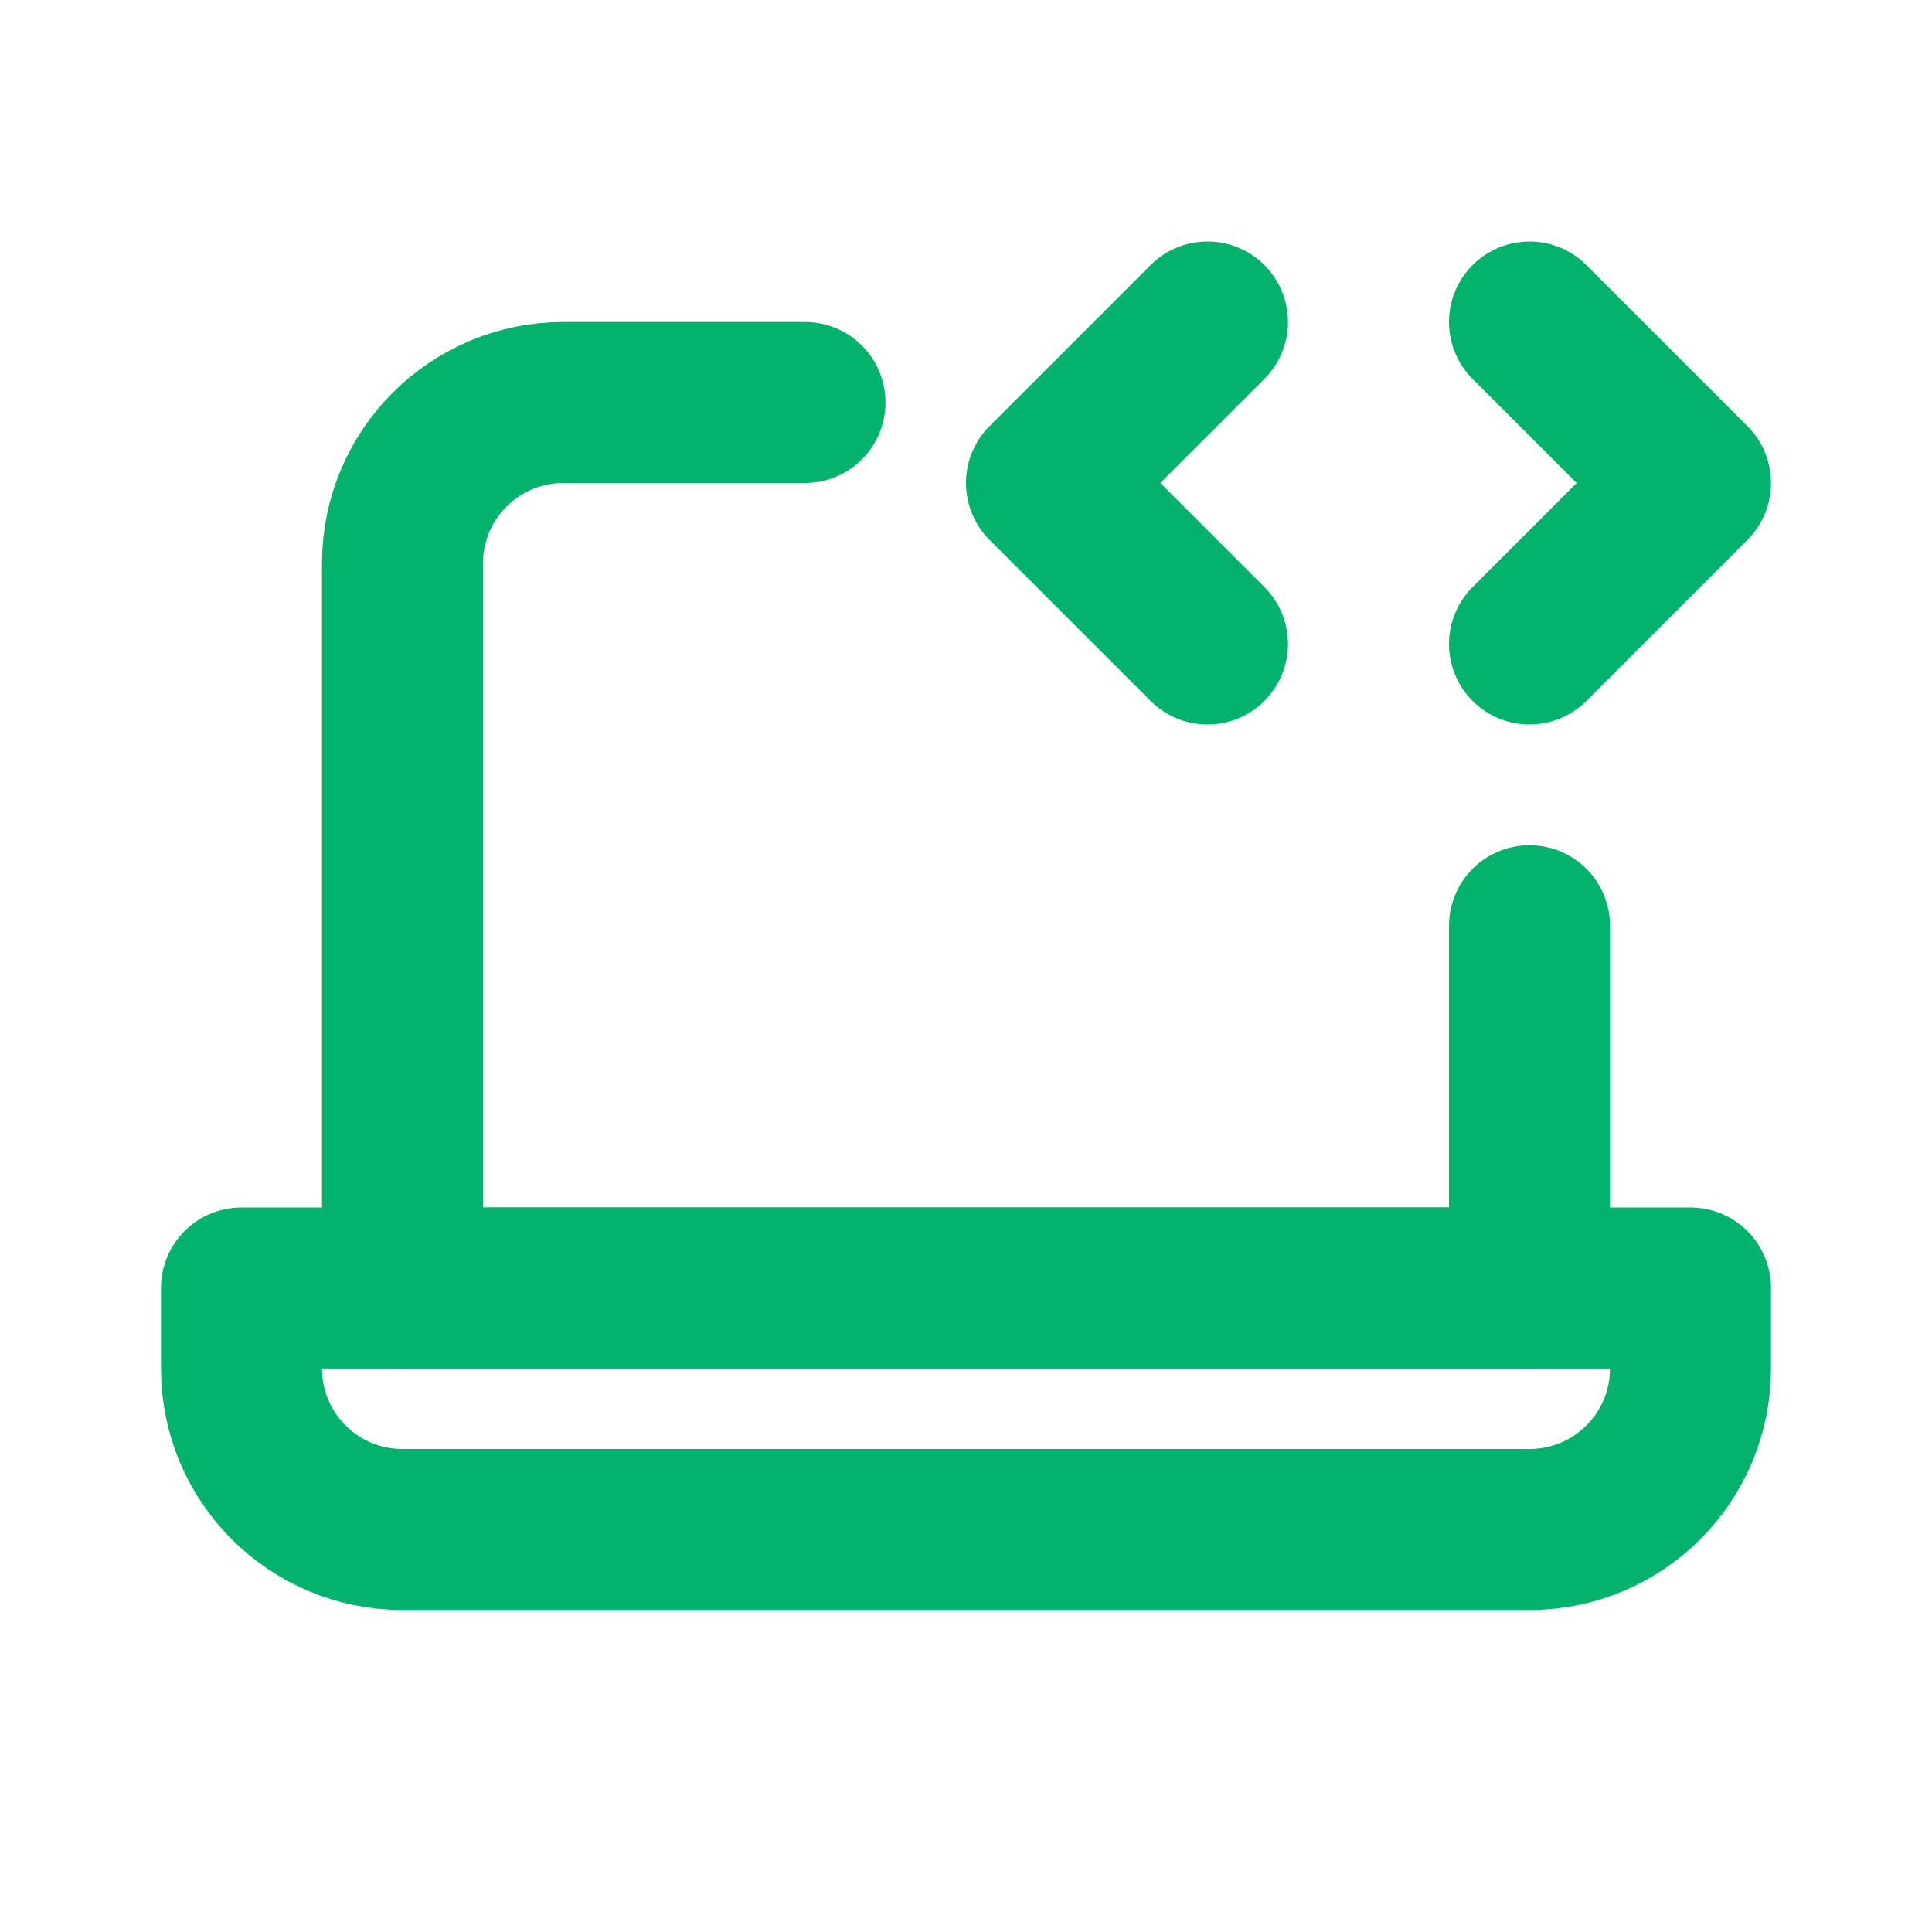
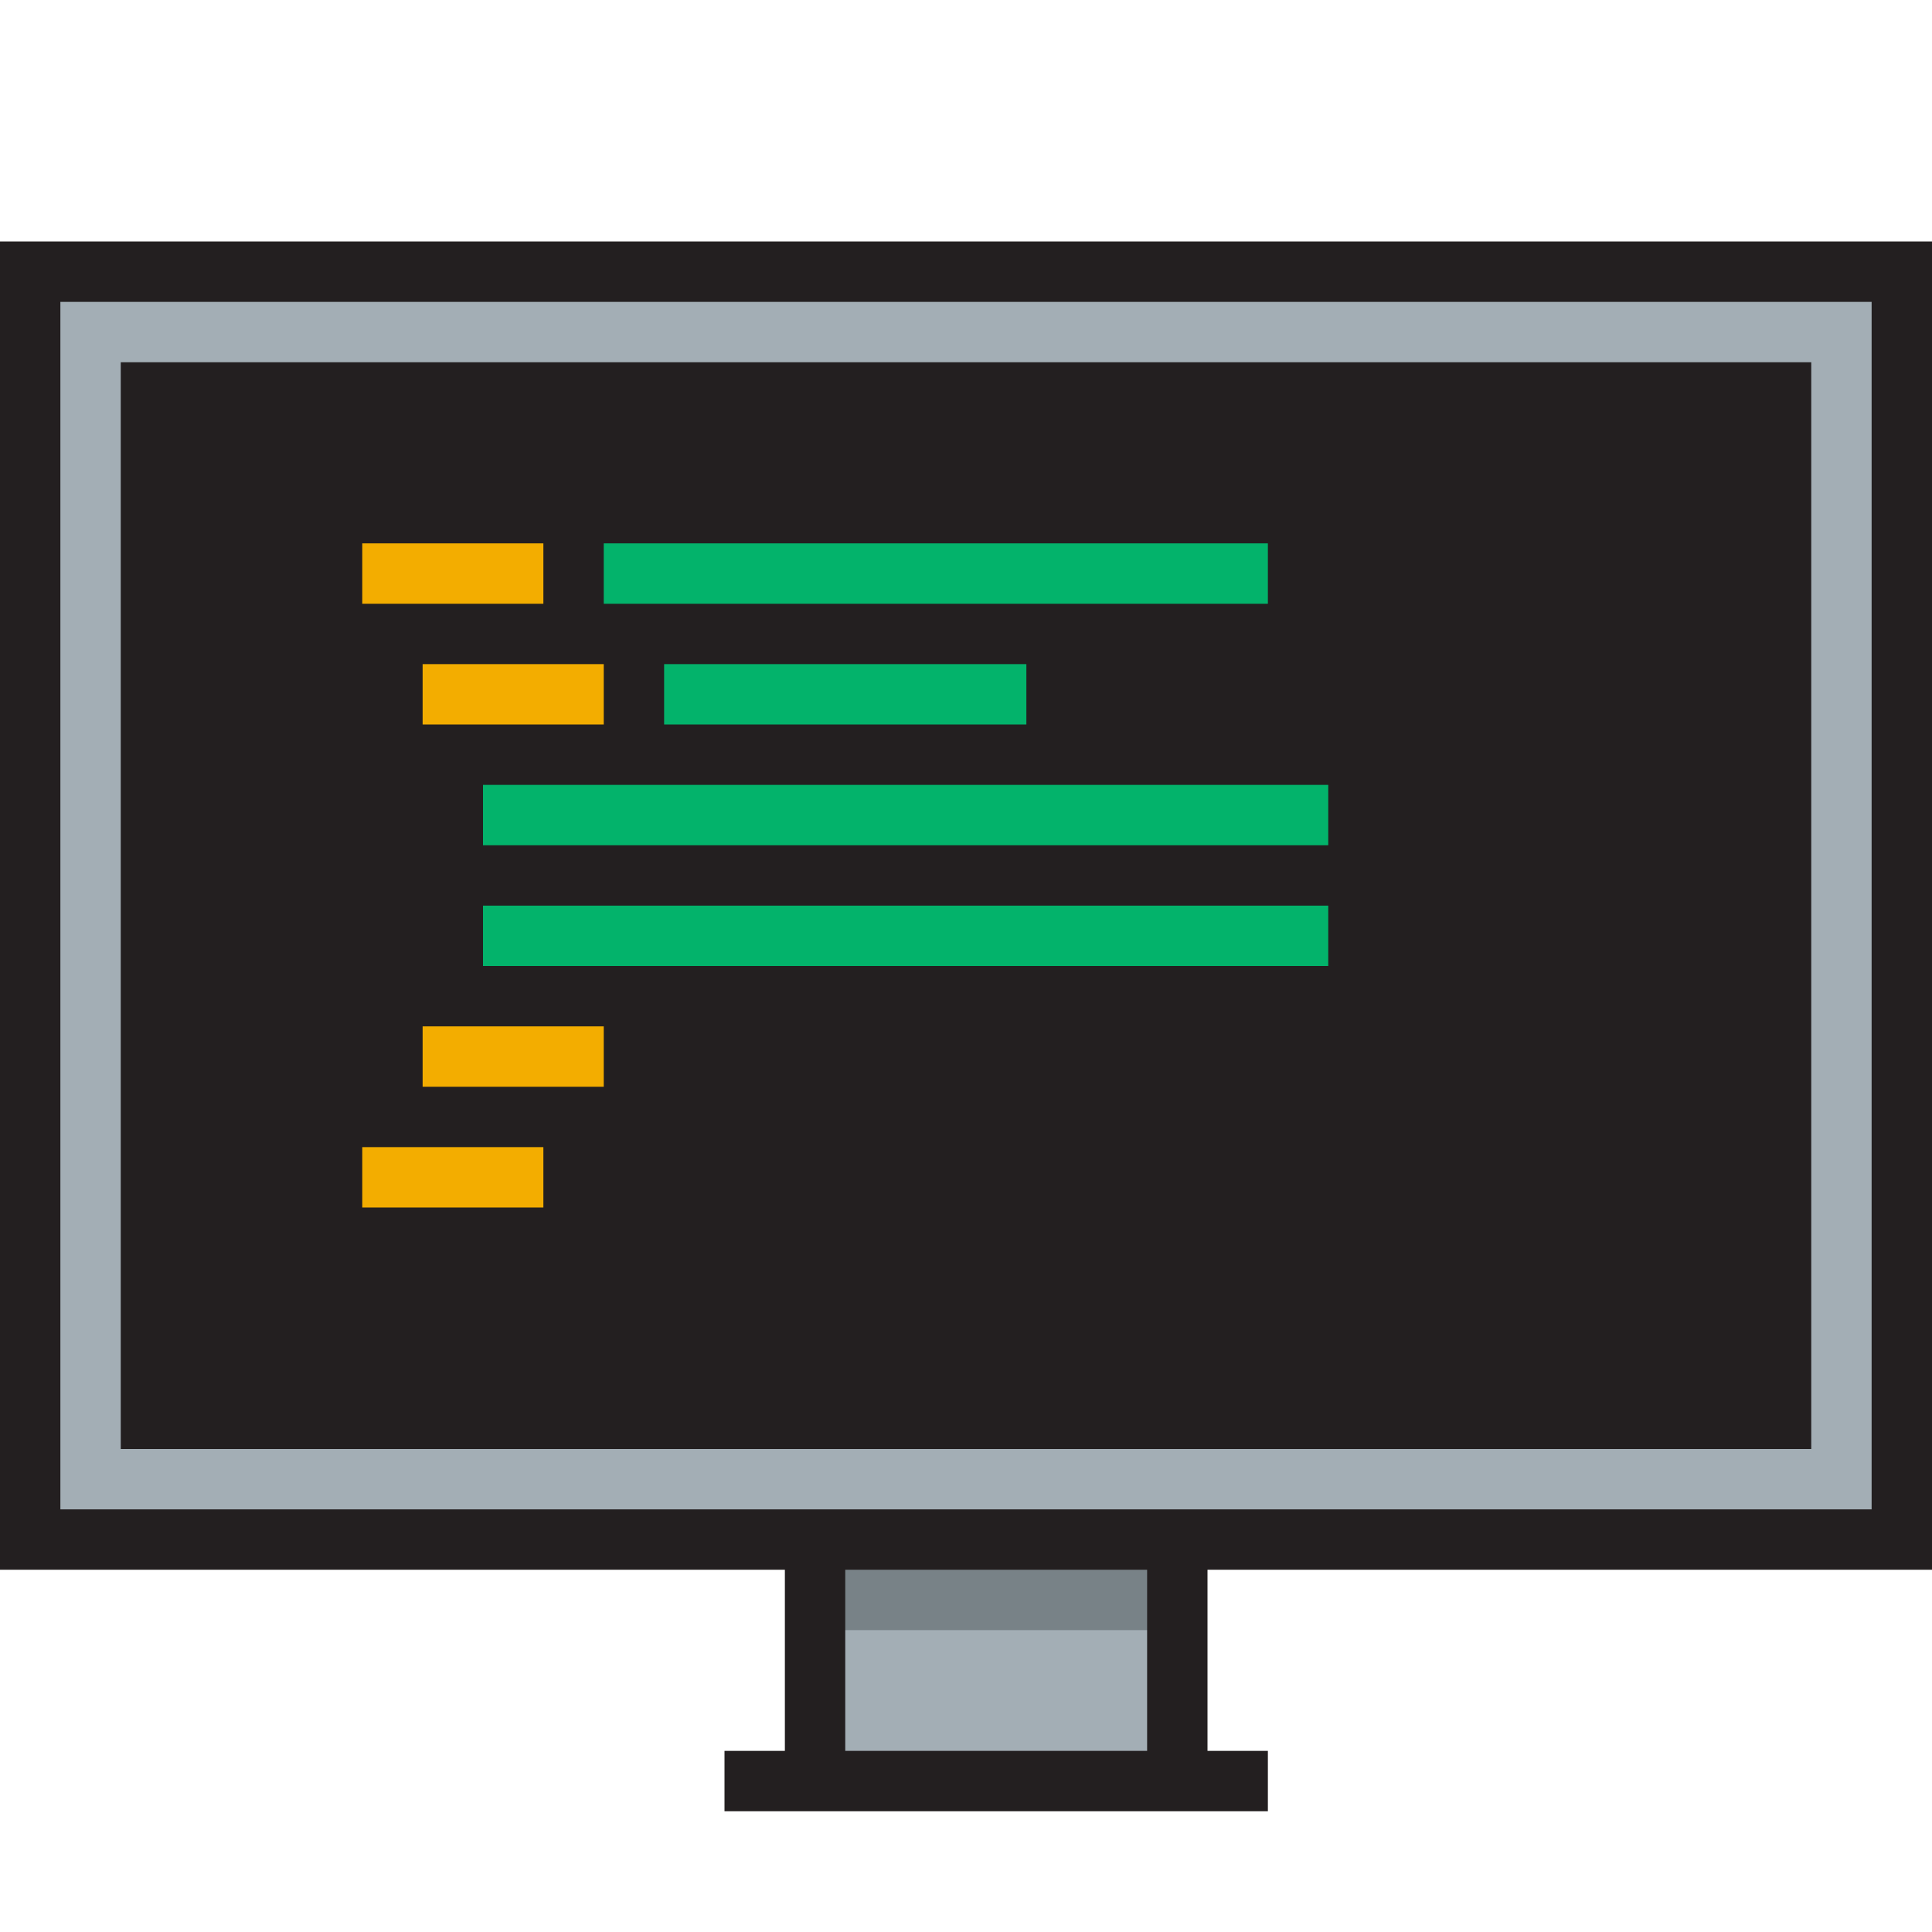
- <svg xmlns="http://www.w3.org/2000/svg" viewBox="0 0 24 24" fill="none">
+ <svg xmlns="http://www.w3.org/2000/svg" version="1.1" id="Uploaded to svgrepo.com" viewBox="0 0 32 32" xml:space="preserve" fill="#000000">
  <g id="SVGRepo_bgCarrier" stroke-width="0" />
  <g id="SVGRepo_tracerCarrier" stroke-linecap="round" stroke-linejoin="round" />
  <g id="SVGRepo_iconCarrier">
-     <path d="M10 5H7C5.895 5 5 5.895 5 7V16H19V11.5" stroke="#03B36B" stroke-width="2" stroke-linecap="round" stroke-linejoin="round" />
-     <path d="M15 4L13 6L15 8" stroke="#03B36B" stroke-width="2" stroke-linecap="round" stroke-linejoin="round" />
-     <path d="M19 4L21 6L19 8" stroke="#03B36B" stroke-width="2" stroke-linecap="round" stroke-linejoin="round" />
-     <path d="M3 16H21V17C21 18.105 20.105 19 19 19H5C3.895 19 3 18.105 3 17V16Z" stroke="#03B36B" stroke-width="2" stroke-linecap="round" stroke-linejoin="round" />
+     <style type="text/css"> .avocado_een{fill:#231F20;} .avocado_twee{fill:#231F20;} .avocado_negentien{fill:#03B36B;} .avocado_twintig{fill:#03B36B;} .avocado_acht{fill:#A3AEB5;} .avocado_zeven{fill:#788287;} .avocado_tien{fill:#F3AD00;} .st0{fill:#FFFAEE;} .st1{fill:#716558;} .st2{fill:#DBD2C1;} .st3{fill:#D1712A;} .st4{fill:#CC4121;} .st5{fill:#8D3E93;} .st6{fill:#248EBC;} .st7{fill:#6F9B45;} .st8{fill:#AF9480;} </style>
+     <g>
+       <g>
+         <rect x="0.5" y="4.5" class="avocado_twee" width="31" height="21" />
+       </g>
+       <g>
+         <path class="avocado_acht" d="M0.5,4.5v21h13v4h6v-4h12v-21H0.5z M30,24H2V6h28V24z" />
+       </g>
+       <rect x="13.5" y="25.5" class="avocado_zeven" width="6" height="1.5" />
+       <path class="avocado_een" d="M32,26V4H0v22h13v3h-1v1h9v-1h-1v-3H32z M1,25V5h30v20H1z M19,29h-5v-3h5V29z" />
+       <path class="avocado_tien" d="M9,10H6V9h3V10z M7,11v1h3v-1H7z M7,18h3v-1H7V18z M6,20h3v-1H6V20z" />
+       <g>
+         <g>
+           <path class="avocado_negentien" d="M22,13v1H8v-1H22z M8,16h14v-1H8V16z" />
+         </g>
+       </g>
+       <g>
+         <g>
+           <path class="avocado_twintig" d="M17,12h-6v-1h6V12z M21,9H10v1h11V9z" />
+         </g>
+       </g>
+     </g>
  </g>
</svg>
